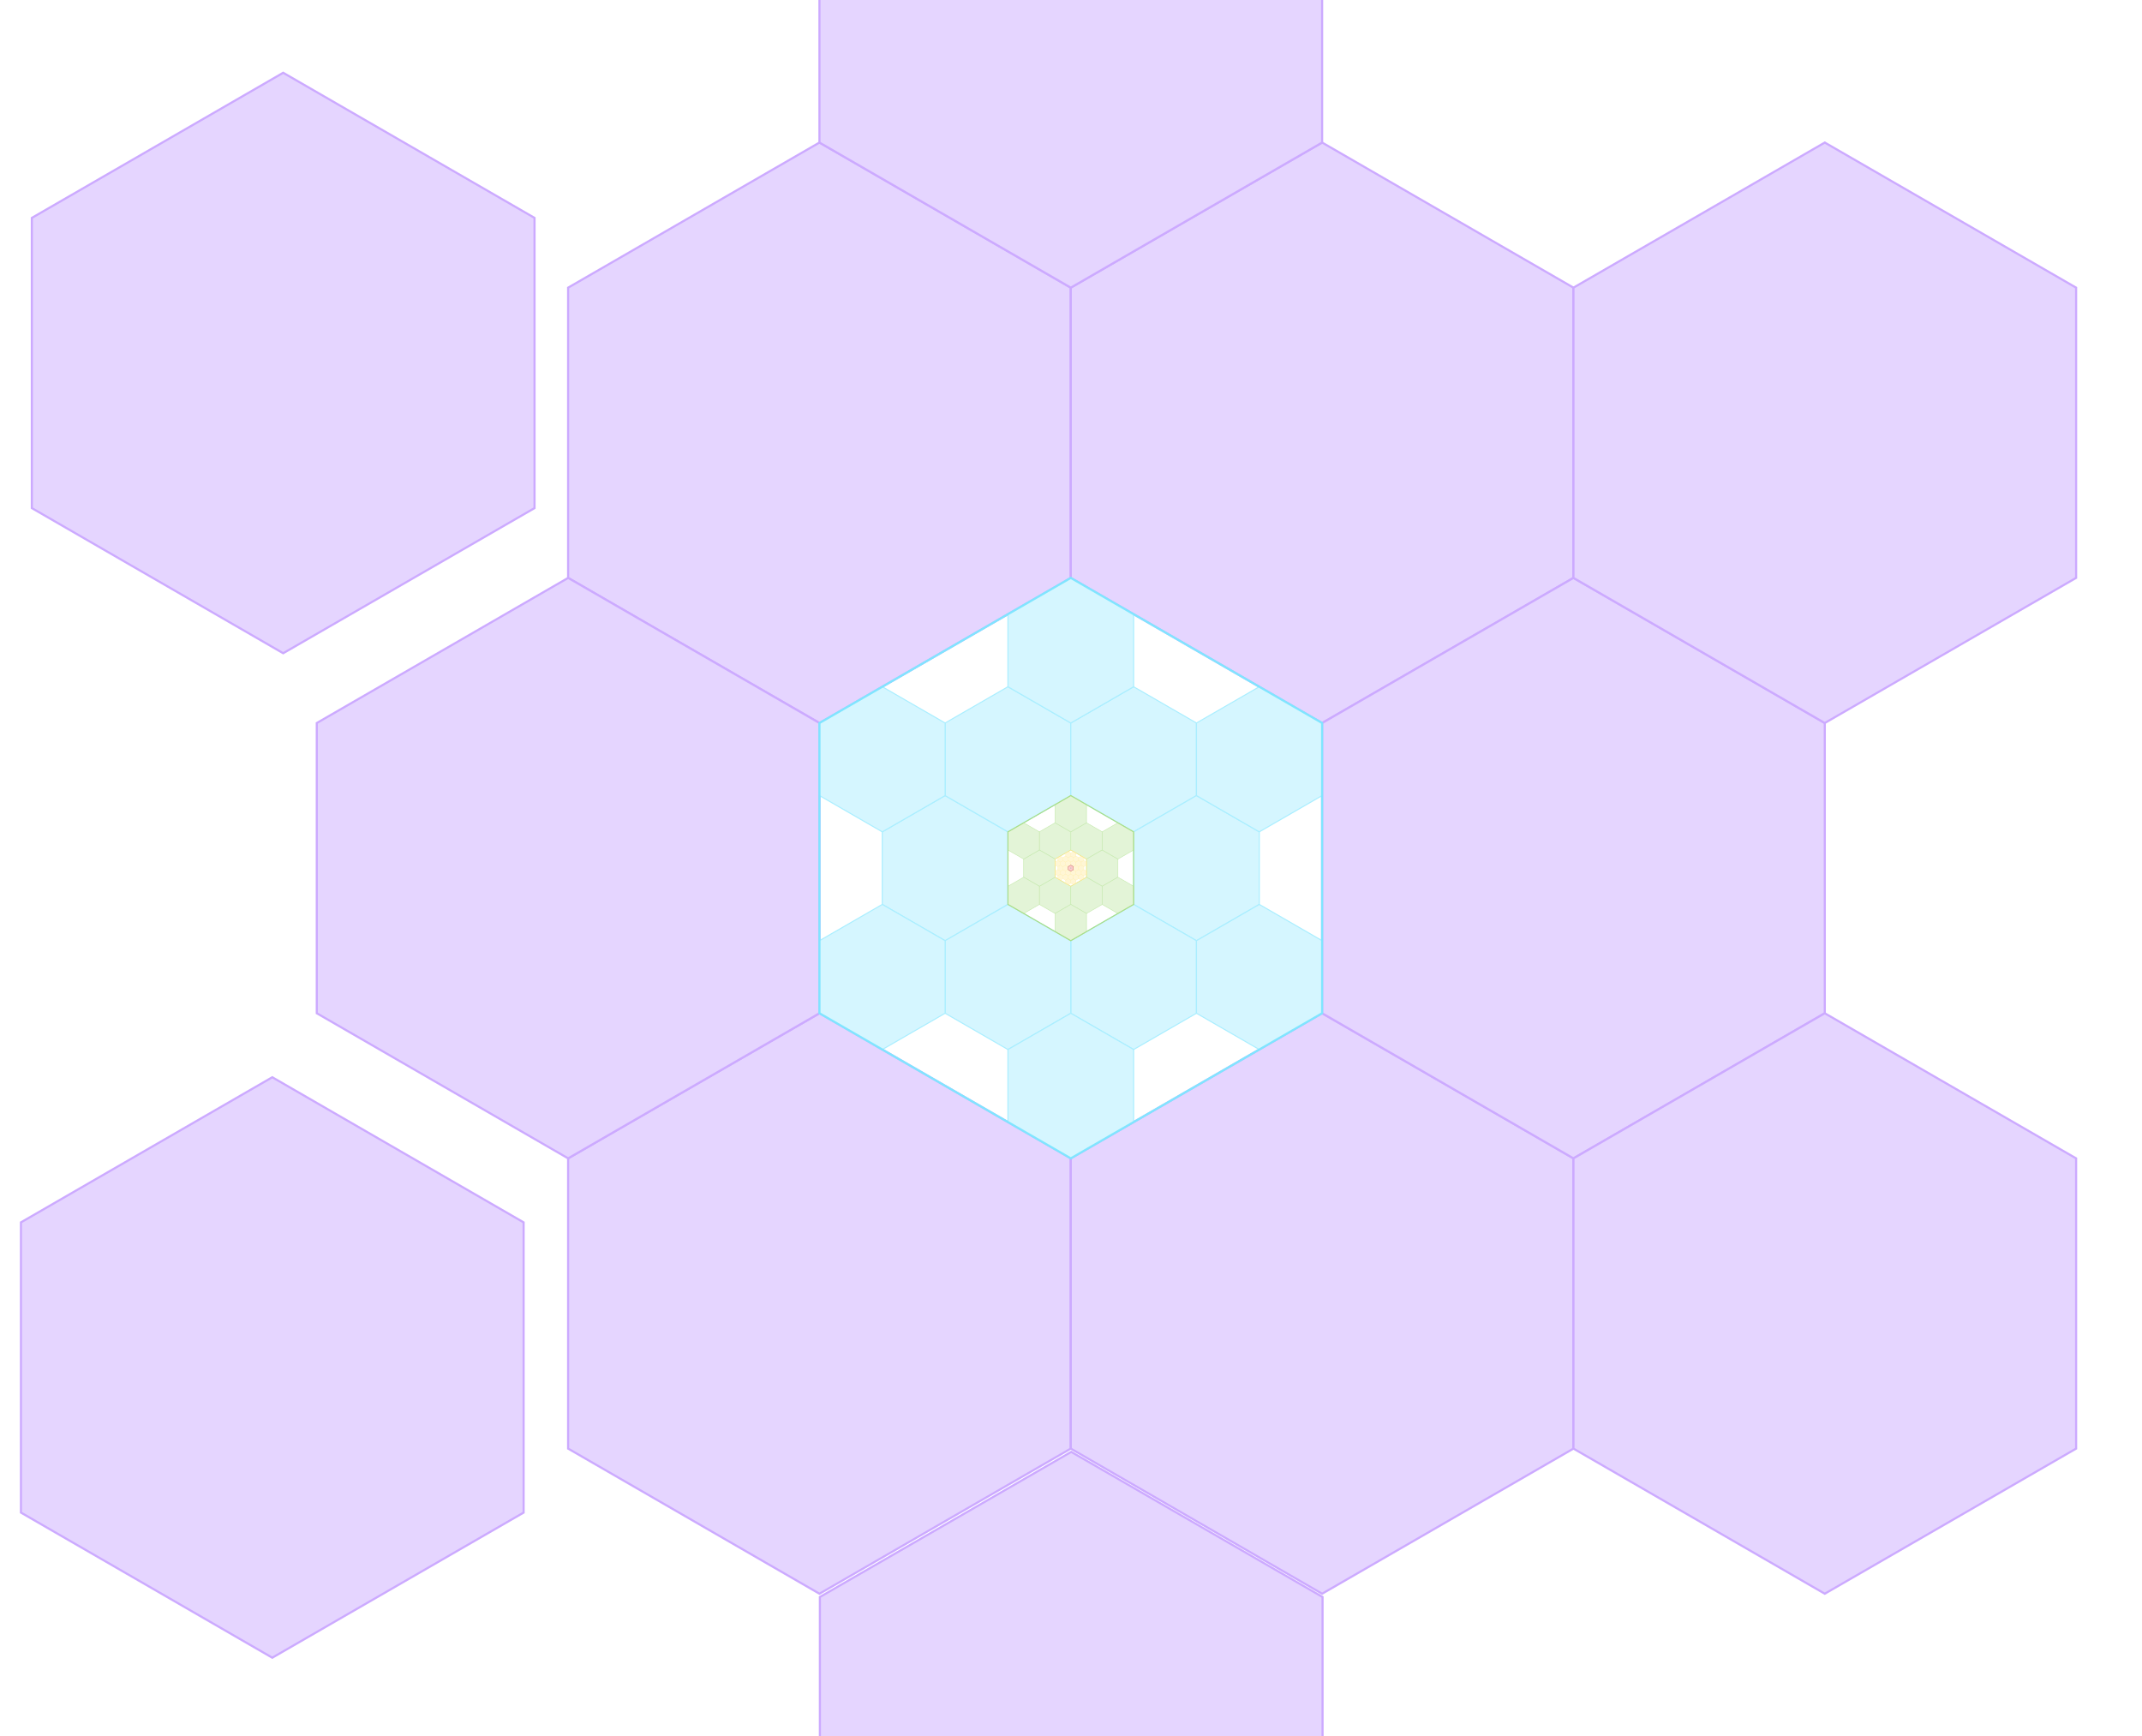
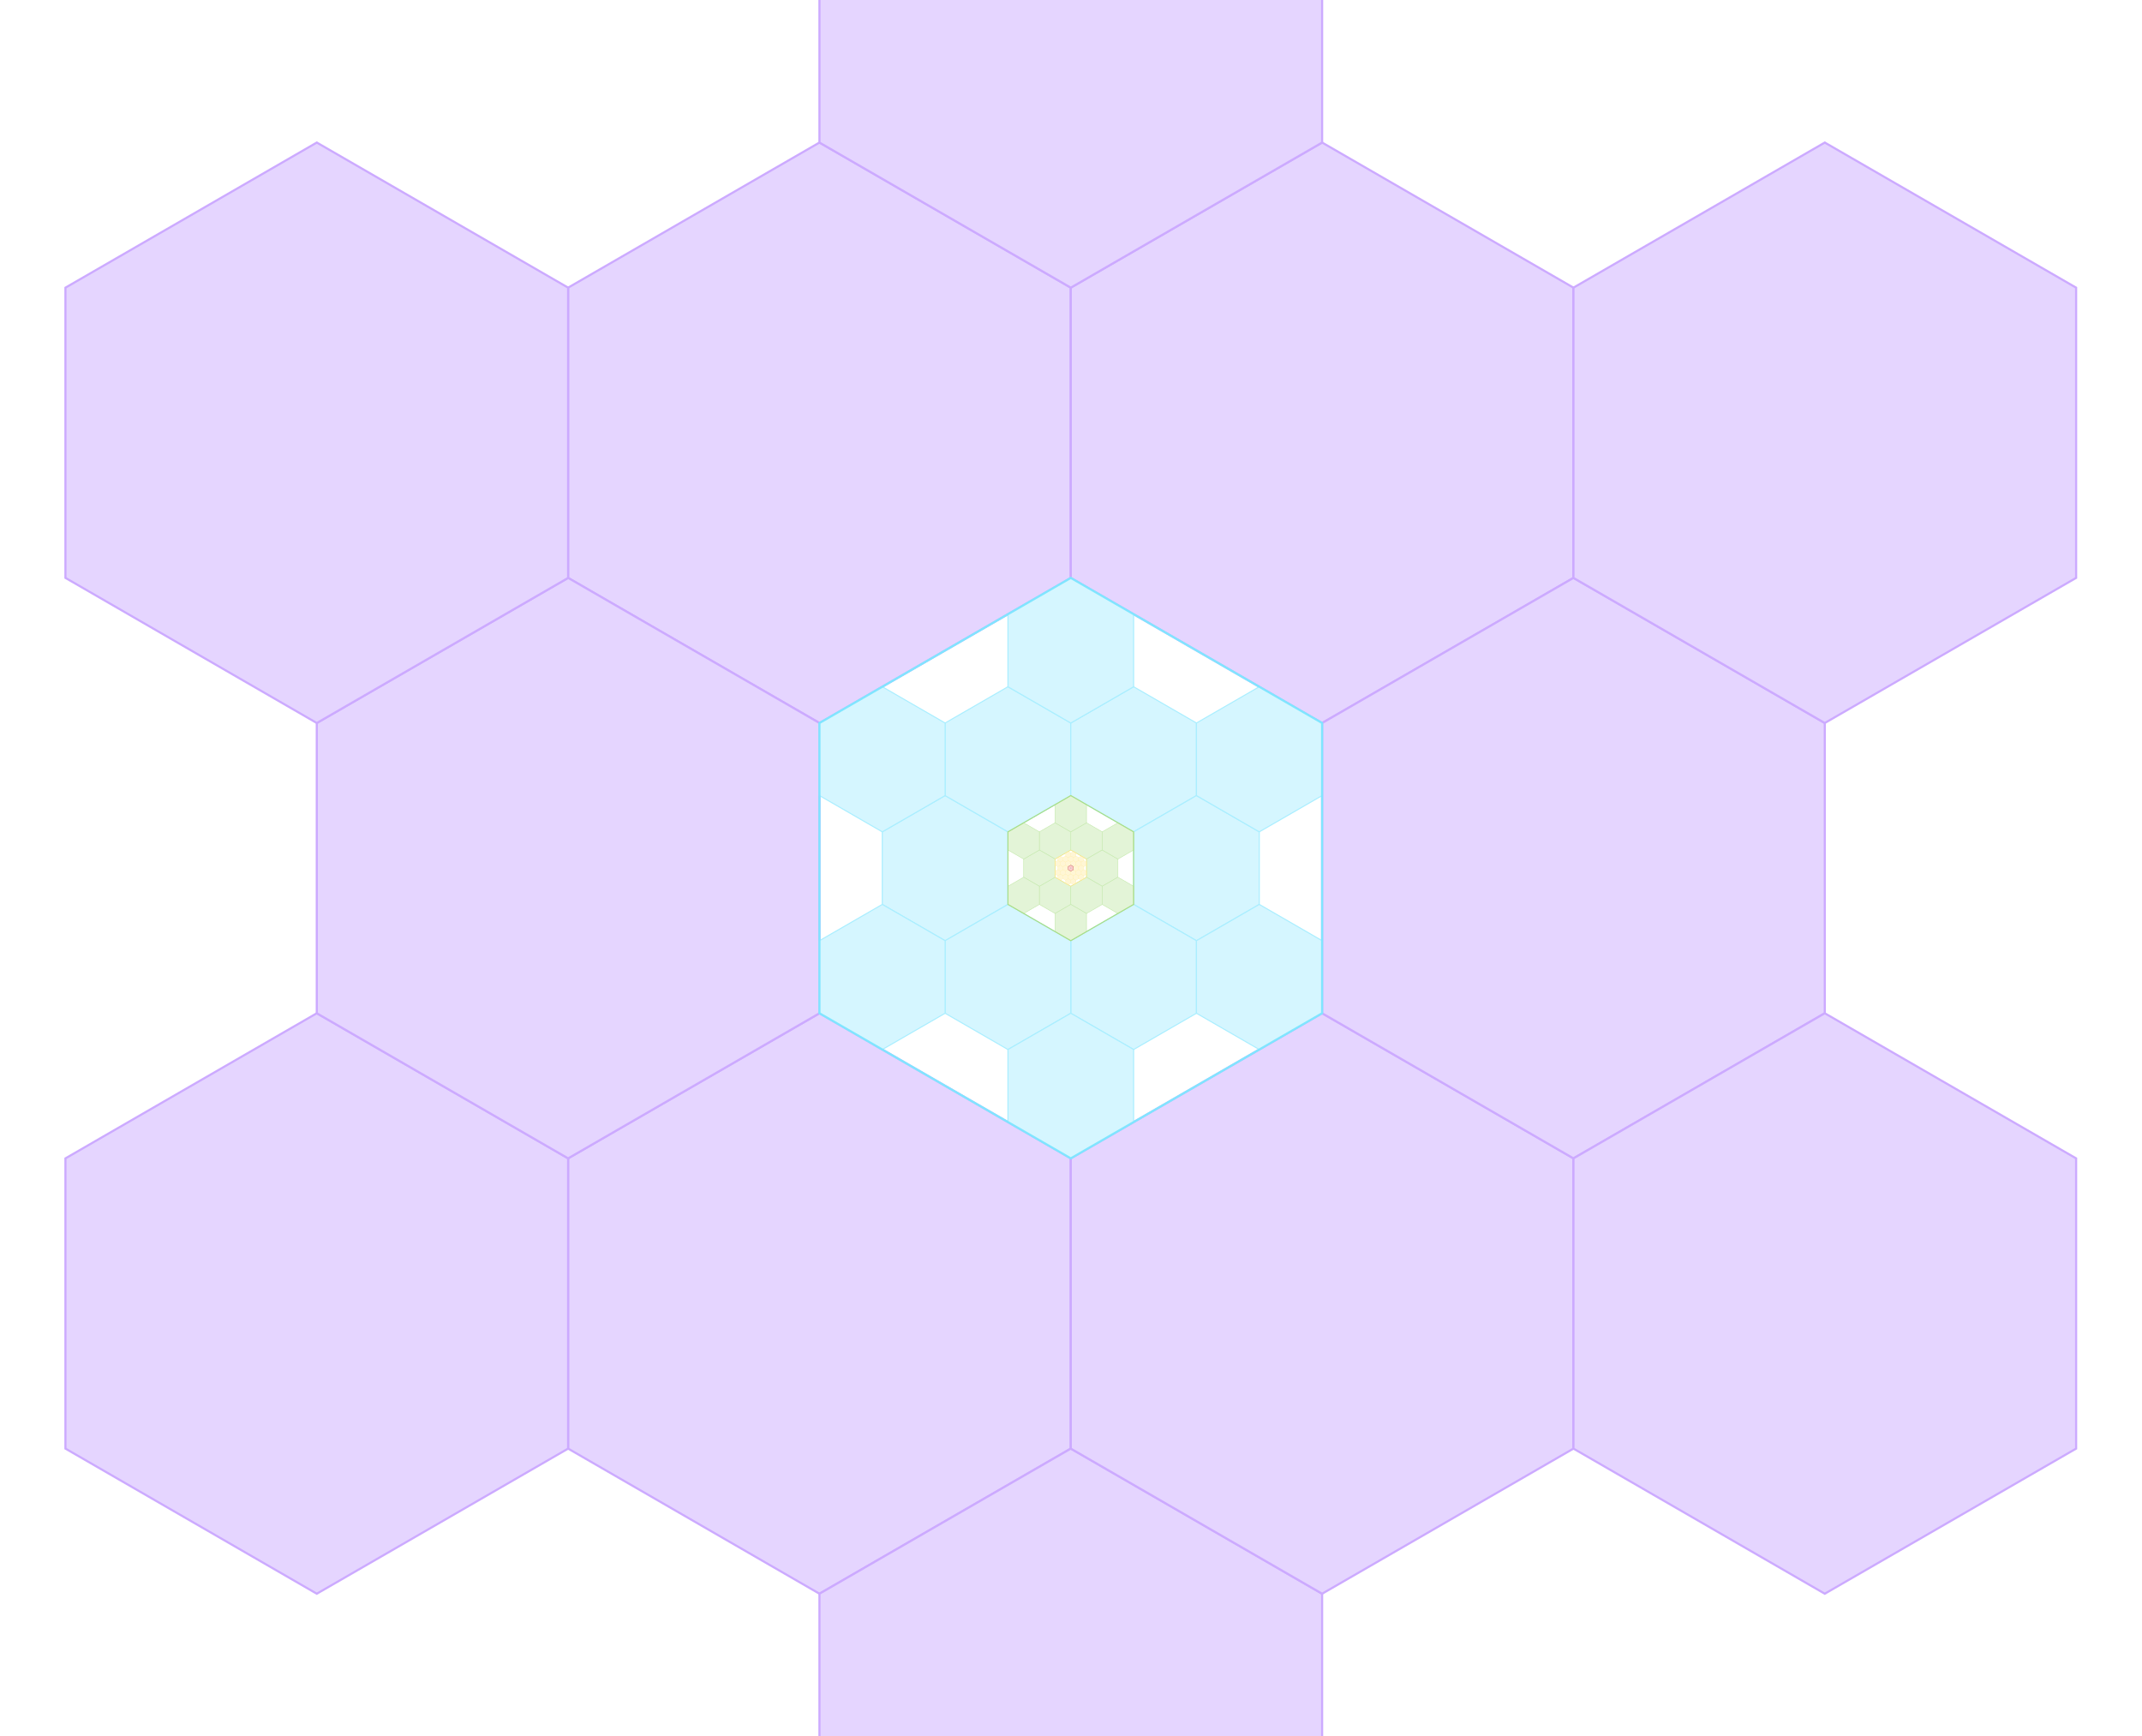
<svg xmlns="http://www.w3.org/2000/svg" width="4251.316mm" height="3444.896mm" viewBox="0 0 4251.316 3444.896" version="1.1" id="svg8">
  <defs id="defs2" />
  <g id="layer7" transform="translate(1486.868,1249.395)" style="display:none" />
  <g id="layer6" style="display:none" transform="translate(1486.868,1249.395)" />
  <g id="layer5" style="display:inline" transform="translate(1486.868,1249.395)">
-     <path style="display:inline;fill:#e5d5ff;stroke:#ccaaff;stroke-width:4.24;stroke-miterlimit:4;stroke-dasharray:none;stroke-dashoffset:0;stroke-opacity:1" id="path11793-4" d="m 139.528,761.501 498.831,288 -8e-5,576 -498.831,288 -498.831,-288 7e-5,-576 z" />
-     <path style="display:inline;fill:#e5d5ff;stroke:#ccaaff;stroke-width:4.24;stroke-miterlimit:4;stroke-dasharray:none;stroke-dashoffset:0;stroke-opacity:1" id="path11793-4-2" d="m 1137.189,761.501 498.831,288 -10e-5,576 -498.831,288 -498.831,-288 7e-5,-576 z" />
+     <path style="display:inline;fill:#e5d5ff;stroke:#ccaaff;stroke-width:4.24;stroke-miterlimit:4;stroke-dasharray:none;stroke-dashoffset:0;stroke-opacity:1" id="path11793-4" d="m 139.528,761.501 498.831,288 -7e-5,576 -498.831,288 -498.831,-288 7e-5,-576 z" />
+     <path style="display:inline;fill:#e5d5ff;stroke:#ccaaff;stroke-width:4.24;stroke-miterlimit:4;stroke-dasharray:none;stroke-dashoffset:0;stroke-opacity:1" id="path11793-4-0" d="m 638.358,1625.501 498.831,288 -10e-5,576 -498.831,288 -498.831,-288 7e-5,-576 z" />
+     <path style="display:inline;fill:#e5d5ff;stroke:#ccaaff;stroke-width:4.24;stroke-miterlimit:4;stroke-dasharray:none;stroke-dashoffset:0;stroke-opacity:1" id="path11793-4-2" d="m 1137.189,761.501 498.831,288 -10e-5,576 -498.831,288 -498.831,-288 8e-5,-576 z" />
    <path style="display:inline;fill:#e5d5ff;stroke:#ccaaff;stroke-width:4.24;stroke-miterlimit:4;stroke-dasharray:none;stroke-dashoffset:0;stroke-opacity:1" id="path11793-4-7" d="m 139.528,-966.499 498.831,288 -7e-5,576 -498.831,288 -498.831,-288 7e-5,-576 z" />
-     <path style="display:inline;fill:#e5d5ff;stroke:#ccaaff;stroke-width:4.24;stroke-miterlimit:4;stroke-dasharray:none;stroke-dashoffset:0;stroke-opacity:1" id="path11793-4-2-9" d="m 1137.189,-966.499 498.831,288 0,576 -498.831,288 -498.831,-288 7e-5,-576 z" />
+     <path style="display:inline;fill:#e5d5ff;stroke:#ccaaff;stroke-width:4.24;stroke-miterlimit:4;stroke-dasharray:none;stroke-dashoffset:0;stroke-opacity:1" id="path11793-4-2-9" d="m 1137.189,-966.499 498.831,288 -10e-5,576 -498.831,288 -498.831,-288 8e-5,-576 z" />
    <path style="display:inline;fill:#e5d5ff;stroke:#ccaaff;stroke-width:4.24;stroke-miterlimit:4;stroke-dasharray:none;stroke-dashoffset:0;stroke-opacity:1" id="path11793-4-3" d="m 1636.02,-102.499 498.831,288 -10e-5,576 -498.831,288 -498.831,-288 10e-5,-576 z" />
    <path style="display:inline;fill:#e5d5ff;stroke:#ccaaff;stroke-width:4.24;stroke-miterlimit:4;stroke-dasharray:none;stroke-dashoffset:0;stroke-opacity:1" id="path11793-4-2-94" d="m 2134.851,-966.499 498.831,288 -10e-5,576 -498.831,288 -498.831,-288 10e-5,-576 z" />
-     <path style="display:inline;fill:#e5d5ff;stroke:#ccaaff;stroke-width:4.24;stroke-miterlimit:4;stroke-dasharray:none;stroke-dashoffset:0;stroke-opacity:1" id="path11793-4-0" d="m 639.225,1632.001 498.831,288 -10e-5,576 -498.831,288 -498.831,-288 8e-5,-576 z" />
    <path style="display:inline;fill:#e5d5ff;stroke:#ccaaff;stroke-width:4.24;stroke-miterlimit:4;stroke-dasharray:none;stroke-dashoffset:0;stroke-opacity:1" id="path11793-4-2-7" d="m 2134.851,761.501 498.831,288 -10e-5,576 -498.831,288 -498.831,-288 10e-5,-576 z" />
-     <path style="display:inline;fill:#e5d5ff;stroke:#ccaaff;stroke-width:4.24;stroke-miterlimit:4;stroke-dasharray:none;stroke-dashoffset:0;stroke-opacity:1" id="path11793-4-1" d="m -946.468,888.501 498.831,288 -7e-5,576 -498.831,288 -498.831,-288 0,-576 z" />
+     <path style="display:inline;fill:#e5d5ff;stroke:#ccaaff;stroke-width:4.24;stroke-miterlimit:4;stroke-dasharray:none;stroke-dashoffset:0;stroke-opacity:1" id="path11793-4-1" d="m -858.133,761.501 498.831,288 -7e-5,576 -498.831,288 -498.831,-288 10e-5,-576 z" />
    <path style="display:inline;fill:#e5d5ff;stroke:#ccaaff;stroke-width:4.24;stroke-miterlimit:4;stroke-dasharray:none;stroke-dashoffset:0;stroke-opacity:1" id="path11793-4-2-0" d="m -359.302,-102.499 498.831,288 -7e-5,576 -498.831,288 -498.831,-288 7e-5,-576 z" />
    <path style="display:inline;fill:#e5d5ff;stroke:#ccaaff;stroke-width:4.24;stroke-miterlimit:4;stroke-dasharray:none;stroke-dashoffset:0;stroke-opacity:1" id="path11793-4-33" d="m 638.359,-1830.499 498.831,288 -10e-5,576 -498.831,288 -498.831,-288 7e-5,-576 z" />
-     <path style="display:inline;fill:#e5d5ff;stroke:#ccaaff;stroke-width:4.24;stroke-miterlimit:4;stroke-dasharray:none;stroke-dashoffset:0;stroke-opacity:1" id="path11793-4-2-3" d="m -924.817,-1104.999 498.831,288 -7e-5,576 -498.831,288 -498.831,-288 10e-5,-576 z" />
+     <path style="display:inline;fill:#e5d5ff;stroke:#ccaaff;stroke-width:4.24;stroke-miterlimit:4;stroke-dasharray:none;stroke-dashoffset:0;stroke-opacity:1" id="path11793-4-2-3" d="m -858.133,-966.499 498.831,288 -8e-5,576 -498.831,288 -498.831,-288 10e-5,-576 z" />
  </g>
  <g id="layer4" style="display:inline" transform="translate(1486.868,1249.395)">
    <path style="fill:#d5f6ff;stroke:#aaeeff;stroke-width:2.12;stroke-miterlimit:4;stroke-dasharray:none;stroke-dashoffset:0;stroke-opacity:1" id="path11606" d="m 388.944,329.501 124.708,72 -10e-6,144 -124.708,72 -124.708,-72 0,-144 z" />
    <path style="display:inline;fill:#d5f6ff;stroke:#aaeeff;stroke-width:2.12;stroke-miterlimit:4;stroke-dasharray:none;stroke-dashoffset:0;stroke-opacity:1" id="path11606-6" d="m 513.651,113.501 124.708,72 0,144 -124.708,72 -124.708,-72 0,-144 z" />
    <path style="display:inline;fill:#d5f6ff;stroke:#aaeeff;stroke-width:2.12;stroke-miterlimit:4;stroke-dasharray:none;stroke-dashoffset:0;stroke-opacity:1" id="path11606-2" d="m 763.066,113.501 124.708,72 0,144 -124.708,72 -124.708,-72 0,-144 z" />
    <path style="display:inline;fill:#d5f6ff;stroke:#aaeeff;stroke-width:2.12;stroke-miterlimit:4;stroke-dasharray:none;stroke-dashoffset:0;stroke-opacity:1" id="path11606-9" d="m 887.774,329.501 124.708,72 0,144 -124.708,72 -124.708,-72 10e-6,-144 z" />
    <path style="display:inline;fill:#d5f6ff;stroke:#aaeeff;stroke-width:2.12;stroke-miterlimit:4;stroke-dasharray:none;stroke-dashoffset:0;stroke-opacity:1" id="path11606-0" d="m 763.066,545.501 124.708,72 0,144 -124.708,72 -124.708,-72 0,-144 z" />
    <path style="display:inline;fill:#d5f6ff;stroke:#aaeeff;stroke-width:2.12;stroke-miterlimit:4;stroke-dasharray:none;stroke-dashoffset:0;stroke-opacity:1" id="path11606-7" d="m 513.651,545.501 124.708,72 0,144 -124.708,72 -124.708,-72 0,-144 z" />
    <path style="display:inline;fill:#d5f6ff;stroke:#aaeeff;stroke-width:2.12;stroke-miterlimit:4;stroke-dasharray:none;stroke-dashoffset:0;stroke-opacity:1" id="path11606-2-3-5" d="m 638.359,761.501 124.708,72 0,144 -124.708,72 -124.708,-72 0,-144 z" />
    <path style="display:inline;fill:#d5f6ff;stroke:#aaeeff;stroke-width:2.12;stroke-miterlimit:4;stroke-dasharray:none;stroke-dashoffset:0;stroke-opacity:1" id="path11606-2-3-8" d="m 1012.482,113.501 124.708,72 0,144 -124.708,72 -124.708,-72 10e-6,-144 z" />
    <path style="display:inline;fill:#d5f6ff;stroke:#aaeeff;stroke-width:2.12;stroke-miterlimit:4;stroke-dasharray:none;stroke-dashoffset:0;stroke-opacity:1" id="path11606-2-3-7" d="m 1012.482,545.501 124.708,72 0,144 -124.708,72 -124.708,-72 10e-6,-144 z" />
    <path style="display:inline;fill:#d5f6ff;stroke:#aaeeff;stroke-width:2.12;stroke-miterlimit:4;stroke-dasharray:none;stroke-dashoffset:0;stroke-opacity:1" id="path11606-2-3-4" d="m 638.359,-102.499 124.708,72 0,144 -124.708,72 -124.708,-72 0,-144 z" />
    <path style="display:inline;fill:#d5f6ff;stroke:#aaeeff;stroke-width:2.12;stroke-miterlimit:4;stroke-dasharray:none;stroke-dashoffset:0;stroke-opacity:1" id="path11606-2-3-3" d="m 264.236,545.501 124.708,72 -10e-6,144 -124.708,72 -124.708,-72 1e-5,-144 z" />
    <path style="display:inline;fill:#d5f6ff;stroke:#aaeeff;stroke-width:2.12;stroke-miterlimit:4;stroke-dasharray:none;stroke-dashoffset:0;stroke-opacity:1" id="path11606-2-3-58" d="m 264.236,113.501 124.708,72 -10e-6,144 -124.708,72 -124.708,-72 1e-5,-144 z" />
    <path style="fill:none;stroke:#80e5ff;stroke-width:4.24;stroke-miterlimit:4;stroke-dasharray:none;stroke-dashoffset:0;stroke-opacity:1" id="path11793" d="m 638.359,-102.499 498.831,288 -10e-5,576 -498.831,288 -498.831,-288 8e-5,-576 z" />
  </g>
  <g id="layer3" style="display:inline" transform="translate(1486.868,1249.395)">
    <g id="g12088" transform="translate(-0.7679023,0.1009342)">
      <path d="m 670.304,383.4 31.177,18 0,36 -31.177,18 -31.177,-18 1e-5,-36 z" id="path11438" style="fill:#e3f4d7;stroke:#c6e9af;stroke-width:1.06;stroke-miterlimit:4;stroke-dasharray:none;stroke-dashoffset:0;stroke-opacity:1" />
      <path d="m 607.95,491.4 31.177,18 0,36 -31.177,18 -31.177,-18 10e-6,-36 z" id="path11438-8" style="fill:#e3f4d7;stroke:#c6e9af;stroke-width:1.06;stroke-miterlimit:4;stroke-dasharray:none;stroke-dashoffset:0;stroke-opacity:1" />
      <path d="m 607.95,383.4 31.177,18 0,36 -31.177,18 -31.177,-18 10e-6,-36 z" id="path11438-81" style="fill:#e3f4d7;stroke:#c6e9af;stroke-width:1.06;stroke-miterlimit:4;stroke-dasharray:none;stroke-dashoffset:0;stroke-opacity:1" />
      <path d="m 576.773,437.4 31.177,18 0,36 -31.177,18 -31.177,-18 10e-6,-36 z" id="path11438-5" style="fill:#e3f4d7;stroke:#c6e9af;stroke-width:1.06;stroke-miterlimit:4;stroke-dasharray:none;stroke-dashoffset:0;stroke-opacity:1" />
      <path d="m 701.481,437.4 31.177,18 -10e-6,36 -31.177,18 -31.177,-18 0,-36 z" id="path11438-7" style="fill:#e3f4d7;stroke:#c6e9af;stroke-width:1.06;stroke-miterlimit:4;stroke-dasharray:none;stroke-dashoffset:0;stroke-opacity:1" />
      <path d="m 670.304,491.4 31.177,18 0,36 -31.177,18 -31.177,-18 1e-5,-36 z" id="path11438-74" style="fill:#e3f4d7;stroke:#c6e9af;stroke-width:1.06;stroke-miterlimit:4;stroke-dasharray:none;stroke-dashoffset:0;stroke-opacity:1" />
      <path d="m 639.127,545.4 31.177,18 -10e-6,36 -31.177,18 -31.177,-18 0,-36 z" id="path11438-80" style="fill:#e3f4d7;stroke:#c6e9af;stroke-width:1.06;stroke-miterlimit:4;stroke-dasharray:none;stroke-dashoffset:0;stroke-opacity:1" />
      <path d="m 732.657,383.4 31.177,18 -10e-6,36 -31.177,18 -31.177,-18 0,-36 z" id="path11438-52" style="fill:#e3f4d7;stroke:#c6e9af;stroke-width:1.06;stroke-miterlimit:4;stroke-dasharray:none;stroke-dashoffset:0;stroke-opacity:1" />
      <path d="m 732.657,491.4 31.177,18 -10e-6,36 -31.177,18 -31.177,-18 0,-36 z" id="path11438-4" style="fill:#e3f4d7;stroke:#c6e9af;stroke-width:1.06;stroke-miterlimit:4;stroke-dasharray:none;stroke-dashoffset:0;stroke-opacity:1" />
      <path d="m 639.127,329.4 31.177,18 -10e-6,36 -31.177,18 -31.177,-18 0,-36 z" id="path11438-1" style="fill:#e3f4d7;stroke:#c6e9af;stroke-width:1.06;stroke-miterlimit:4;stroke-dasharray:none;stroke-dashoffset:0;stroke-opacity:1" />
      <path d="m 545.596,383.4 31.177,18 0,36 -31.177,18 -31.177,-18 0,-36 z" id="path11438-83" style="fill:#e3f4d7;stroke:#c6e9af;stroke-width:1.06;stroke-miterlimit:4;stroke-dasharray:none;stroke-dashoffset:0;stroke-opacity:1" />
      <path d="m 545.596,491.4 31.177,18 0,36 -31.177,18 -31.177,-18 0,-36 z" id="path11438-0" style="fill:#e3f4d7;stroke:#c6e9af;stroke-width:1.06;stroke-miterlimit:4;stroke-dasharray:none;stroke-dashoffset:0;stroke-opacity:1" />
      <path d="m 639.127,329.4 124.708,72 2e-5,144 -124.708,72 -124.708,-72 -2e-5,-144 z" id="path11585" style="fill:none;stroke:#aade87;stroke-width:2.12;stroke-miterlimit:4;stroke-dasharray:none;stroke-dashoffset:0;stroke-opacity:1" />
    </g>
  </g>
  <g id="layer1" transform="translate(1486.868,1866.795)" style="display:inline">
    <g id="g11961" transform="translate(-0.7679141,0.1009443)">
      <path d="m 644.323,-159 5.196,3 0,6 -5.196,3 -5.196,-3 0,-6 z" id="path10971-3" style="fill:#fff6d5;stroke:#ffeeaa;stroke-width:0.53;stroke-miterlimit:4;stroke-dasharray:none;stroke-dashoffset:0;stroke-opacity:1" />
      <path d="m 649.519,-168 5.196,3 -10e-6,6 -5.196,3 -5.196,-3 0,-6 z" id="path10971-0" style="fill:#fff6d5;stroke:#ffeeaa;stroke-width:0.53;stroke-miterlimit:4;stroke-dasharray:none;stroke-dashoffset:0;stroke-opacity:1" />
      <path d="m 644.323,-177 5.196,3 0,6 -5.196,3 -5.196,-3 0,-6 z" id="path10971-9" style="fill:#fff6d5;stroke:#ffeeaa;stroke-width:0.53;stroke-miterlimit:4;stroke-dasharray:none;stroke-dashoffset:0;stroke-opacity:1" />
      <path d="m 639.127,-168 5.196,3 0,6 -5.196,3 -5.196,-3 0,-6 z" id="path10971-9-5" style="fill:#fff6d5;stroke:#ffeeaa;stroke-width:0.53;stroke-miterlimit:4;stroke-dasharray:none;stroke-dashoffset:0;stroke-opacity:1" />
      <path d="m 633.931,-159 5.196,3 -10e-6,6 -5.196,3 -5.196,-3 0,-6 z" id="path10971-9-56" style="fill:#fff6d5;stroke:#ffeeaa;stroke-width:0.53;stroke-miterlimit:4;stroke-dasharray:none;stroke-dashoffset:0;stroke-opacity:1" />
      <path d="m 628.734,-150 5.196,3 0,6 -5.196,3 -5.196,-3 0,-6 z" id="path10971-9-6" style="fill:#fff6d5;stroke:#ffeeaa;stroke-width:0.53;stroke-miterlimit:4;stroke-dasharray:none;stroke-dashoffset:0;stroke-opacity:1" />
      <path d="m 633.931,-141 5.196,3 -10e-6,6 -5.196,3 -5.196,-3 0,-6 z" id="path10971-9-8" style="fill:#fff6d5;stroke:#ffeeaa;stroke-width:0.53;stroke-miterlimit:4;stroke-dasharray:none;stroke-dashoffset:0;stroke-opacity:1" />
      <path d="m 644.323,-141 5.196,3 0,6 -5.196,3 -5.196,-3 0,-6 z" id="path10971-9-68" style="fill:#fff6d5;stroke:#ffeeaa;stroke-width:0.53;stroke-miterlimit:4;stroke-dasharray:none;stroke-dashoffset:0;stroke-opacity:1" />
      <path d="m 649.519,-150 5.196,3 -10e-6,6 -5.196,3 -5.196,-3 0,-6 z" id="path10971-9-3" style="fill:#fff6d5;stroke:#ffeeaa;stroke-width:0.53;stroke-miterlimit:4;stroke-dasharray:none;stroke-dashoffset:0;stroke-opacity:1" />
      <path d="m 654.715,-159 5.196,3 0,6 -5.196,3 -5.196,-3 0,-6 z" id="path10971-9-39" style="fill:#fff6d5;stroke:#ffeeaa;stroke-width:0.53;stroke-miterlimit:4;stroke-dasharray:none;stroke-dashoffset:0;stroke-opacity:1" />
      <path d="m 623.538,-141 5.196,3 0,6 -5.196,3 -5.196,-3 0,-6 z" id="path10971-9-398" style="fill:#fff6d5;stroke:#ffeeaa;stroke-width:0.53;stroke-miterlimit:4;stroke-dasharray:none;stroke-dashoffset:0;stroke-opacity:1" />
      <path d="m 628.734,-132 5.196,3 0,6 -5.196,3 -5.196,-3 0,-6 z" id="path10971-9-36" style="fill:#fff6d5;stroke:#ffeeaa;stroke-width:0.53;stroke-miterlimit:4;stroke-dasharray:none;stroke-dashoffset:0;stroke-opacity:1" />
      <path d="m 639.127,-132 5.196,3 0,6 -5.196,3 -5.196,-3 0,-6 z" id="path10971-9-7" style="fill:#fff6d5;stroke:#ffeeaa;stroke-width:0.53;stroke-miterlimit:4;stroke-dasharray:none;stroke-dashoffset:0;stroke-opacity:1" />
      <path d="m 633.931,-123 5.196,3 -10e-6,6 -5.196,3 -5.196,-3 0,-6 z" id="path10971-9-76" style="fill:#fff6d5;stroke:#ffeeaa;stroke-width:0.53;stroke-miterlimit:4;stroke-dasharray:none;stroke-dashoffset:0;stroke-opacity:1" />
      <path d="m 644.323,-123 5.196,3 0,6 -5.196,3 -5.196,-3 0,-6 z" id="path10971-9-0" style="fill:#fff6d5;stroke:#ffeeaa;stroke-width:0.53;stroke-miterlimit:4;stroke-dasharray:none;stroke-dashoffset:0;stroke-opacity:1" />
      <path d="m 649.519,-132 5.196,3 -10e-6,6 -5.196,3 -5.196,-3 0,-6 z" id="path10971-9-9" style="fill:#fff6d5;stroke:#ffeeaa;stroke-width:0.53;stroke-miterlimit:4;stroke-dasharray:none;stroke-dashoffset:0;stroke-opacity:1" />
      <path d="m 654.715,-141 5.196,3 0,6 -5.196,3 -5.196,-3 0,-6 z" id="path10971-9-2" style="fill:#fff6d5;stroke:#ffeeaa;stroke-width:0.53;stroke-miterlimit:4;stroke-dasharray:none;stroke-dashoffset:0;stroke-opacity:1" />
      <path d="m 659.911,-150 5.196,3 0,6 -5.196,3 -5.196,-3 0,-6 z" id="path10971-9-31" style="fill:#fff6d5;stroke:#ffeeaa;stroke-width:0.53;stroke-miterlimit:4;stroke-dasharray:none;stroke-dashoffset:0;stroke-opacity:1" />
      <path d="m 659.911,-168 5.196,3 0,6 -5.196,3 -5.196,-3 0,-6 z" id="path10971-9-30" style="fill:#fff6d5;stroke:#ffeeaa;stroke-width:0.53;stroke-miterlimit:4;stroke-dasharray:none;stroke-dashoffset:0;stroke-opacity:1" />
      <path d="m 665.107,-159 5.196,3 -10e-6,6 -5.196,3 -5.196,-3 0,-6 z" id="path10971-9-1" style="fill:#fff6d5;stroke:#ffeeaa;stroke-width:0.53;stroke-miterlimit:4;stroke-dasharray:none;stroke-dashoffset:0;stroke-opacity:1" />
      <path d="m 659.911,-132 5.196,3 0,6 -5.196,3 -5.196,-3 0,-6 z" id="path10971-9-19" style="fill:#fff6d5;stroke:#ffeeaa;stroke-width:0.53;stroke-miterlimit:4;stroke-dasharray:none;stroke-dashoffset:0;stroke-opacity:1" />
      <path d="m 665.107,-141 5.196,3 -10e-6,6 -5.196,3 -5.196,-3 0,-6 z" id="path10971-9-09" style="fill:#fff6d5;stroke:#ffeeaa;stroke-width:0.53;stroke-miterlimit:4;stroke-dasharray:none;stroke-dashoffset:0;stroke-opacity:1" />
      <path d="m 618.342,-150 5.196,3 0,6 -5.196,3 -5.196,-3 0,-6 z" id="path10971-9-98" style="fill:#fff6d5;stroke:#ffeeaa;stroke-width:0.53;stroke-miterlimit:4;stroke-dasharray:none;stroke-dashoffset:0;stroke-opacity:1" />
      <path d="m 623.538,-159 5.196,3 0,6 -5.196,3 -5.196,-3 0,-6 z" id="path10971-9-82" style="fill:#fff6d5;stroke:#ffeeaa;stroke-width:0.53;stroke-miterlimit:4;stroke-dasharray:none;stroke-dashoffset:0;stroke-opacity:1" />
      <path d="m 628.734,-168 5.196,3 0,6 -5.196,3 -5.196,-3 0,-6 z" id="path10971-9-59" style="fill:#fff6d5;stroke:#ffeeaa;stroke-width:0.53;stroke-miterlimit:4;stroke-dasharray:none;stroke-dashoffset:0;stroke-opacity:1" />
      <path d="m 633.931,-177 5.196,3 -10e-6,6 -5.196,3 -5.196,-3 0,-6 z" id="path10971-9-77" style="fill:#fff6d5;stroke:#ffeeaa;stroke-width:0.53;stroke-miterlimit:4;stroke-dasharray:none;stroke-dashoffset:0;stroke-opacity:1" />
      <path d="m 618.342,-168 5.196,3 0,6 -5.196,3 -5.196,-3 0,-6 z" id="path10971-9-33" style="fill:#fff6d5;stroke:#ffeeaa;stroke-width:0.53;stroke-miterlimit:4;stroke-dasharray:none;stroke-dashoffset:0;stroke-opacity:1" />
      <path d="m 613.146,-159 5.196,3 0,6 -5.196,3 -5.196,-3 0,-6 z" id="path10971-9-53" style="fill:#fff6d5;stroke:#ffeeaa;stroke-width:0.53;stroke-miterlimit:4;stroke-dasharray:none;stroke-dashoffset:0;stroke-opacity:1" />
      <path d="m 618.342,-132 5.196,3 0,6 -5.196,3 -5.196,-3 0,-6 z" id="path10971-9-4" style="fill:#fff6d5;stroke:#ffeeaa;stroke-width:0.53;stroke-miterlimit:4;stroke-dasharray:none;stroke-dashoffset:0;stroke-opacity:1" />
      <path d="m 613.146,-141 5.196,3 0,6 -5.196,3 -5.196,-3 0,-6 z" id="path10971-9-91" style="fill:#fff6d5;stroke:#ffeeaa;stroke-width:0.53;stroke-miterlimit:4;stroke-dasharray:none;stroke-dashoffset:0;stroke-opacity:1" />
      <path d="m 639.127,-180 31.177,18 -10e-6,36 -31.177,18 -31.177,-18 0,-36 z" id="path11363" style="fill:none;stroke:#ffe680;stroke-width:1.06;stroke-miterlimit:4;stroke-dasharray:none;stroke-dashoffset:0;stroke-opacity:1" />
    </g>
  </g>
  <g id="layer2" style="display:inline" transform="translate(1486.868,1249.395)">
    <g id="g12029" transform="translate(-0.7679291,0.1009351)">
      <path d="m 640.859,474.4 -0.866,-0.5 0,-1 0.866,-0.5 0.866,0.5 0,1 z" id="path10778-5" style="fill:#ffd5d5;stroke:#ffaaaa;stroke-width:0.265;stroke-miterlimit:4;stroke-dasharray:none;stroke-dashoffset:0;stroke-opacity:1" />
      <path d="m 639.993,472.9 -0.866,-0.5 0,-1 0.866,-0.5 0.866,0.5 0,1 z" id="path10778-4" style="fill:#ffd5d5;stroke:#ffaaaa;stroke-width:0.265;stroke-miterlimit:4;stroke-dasharray:none;stroke-dashoffset:0;stroke-opacity:1" />
      <path d="m 638.261,472.9 -0.866,-0.5 0,-1 0.866,-0.5 0.866,0.5 0,1 z" id="path10778-2" style="fill:#ffd5d5;stroke:#ffaaaa;stroke-width:0.265;stroke-miterlimit:4;stroke-dasharray:none;stroke-dashoffset:0;stroke-opacity:1" />
      <path d="m 637.395,474.4 -0.866,-0.5 0,-1 0.866,-0.5 0.866,0.5 0,1 z" id="path10778-1" style="fill:#ffd5d5;stroke:#ffaaaa;stroke-width:0.265;stroke-miterlimit:4;stroke-dasharray:none;stroke-dashoffset:0;stroke-opacity:1" />
      <path d="m 638.261,475.9 -0.866,-0.5 0,-1 0.866,-0.5 0.866,0.5 0,1 z" id="path10778-0" style="fill:#ffd5d5;stroke:#ffaaaa;stroke-width:0.265;stroke-miterlimit:4;stroke-dasharray:none;stroke-dashoffset:0;stroke-opacity:1" />
      <path d="m 639.993,475.9 -0.866,-0.5 0,-1 0.866,-0.5 0.866,0.5 0,1 z" id="path10778-52" style="fill:#ffd5d5;stroke:#ffaaaa;stroke-width:0.265;stroke-miterlimit:4;stroke-dasharray:none;stroke-dashoffset:0;stroke-opacity:1" />
      <path d="m 640.859,471.4 -0.866,-0.5 0,-1 0.866,-0.5 0.866,0.5 0,1 z" id="path10778-7" style="fill:#ffd5d5;stroke:#ffaaaa;stroke-width:0.265;stroke-miterlimit:4;stroke-dasharray:none;stroke-dashoffset:0;stroke-opacity:1" />
      <path d="m 637.395,477.4 -0.866,-0.5 0,-1 0.866,-0.5 0.866,0.5 0,1 z" id="path10778-20" style="fill:#ffd5d5;stroke:#ffaaaa;stroke-width:0.265;stroke-miterlimit:4;stroke-dasharray:none;stroke-dashoffset:0;stroke-opacity:1" />
      <path d="m 639.127,477.4 -0.866,-0.5 0,-1 0.866,-0.5 0.866,0.5 0,1 z" id="path10778-6" style="fill:#ffd5d5;stroke:#ffaaaa;stroke-width:0.265;stroke-miterlimit:4;stroke-dasharray:none;stroke-dashoffset:0;stroke-opacity:1" />
      <path d="m 640.859,477.4 -0.866,-0.5 0,-1 0.866,-0.5 0.866,0.5 0,1 z" id="path10778-63" style="fill:#ffd5d5;stroke:#ffaaaa;stroke-width:0.265;stroke-miterlimit:4;stroke-dasharray:none;stroke-dashoffset:0;stroke-opacity:1" />
      <path d="m 641.725,475.9 -0.866,-0.5 0,-1 0.866,-0.5 0.866,0.5 0,1 z" id="path10778-77" style="fill:#ffd5d5;stroke:#ffaaaa;stroke-width:0.265;stroke-miterlimit:4;stroke-dasharray:none;stroke-dashoffset:0;stroke-opacity:1" />
      <path d="m 642.591,474.4 -0.866,-0.5 0,-1 0.866,-0.5 0.866,0.5 0,1 z" id="path10778-14" style="fill:#ffd5d5;stroke:#ffaaaa;stroke-width:0.265;stroke-miterlimit:4;stroke-dasharray:none;stroke-dashoffset:0;stroke-opacity:1" />
      <path d="m 641.725,472.9 -0.866,-0.5 0,-1 0.866,-0.5 0.866,0.5 0,1 z" id="path10778-3" style="fill:#ffd5d5;stroke:#ffaaaa;stroke-width:0.265;stroke-miterlimit:4;stroke-dasharray:none;stroke-dashoffset:0;stroke-opacity:1" />
      <path d="m 639.127,471.4 -0.866,-0.5 0,-1 0.866,-0.5 0.866,0.5 0,1 z" id="path10778-68" style="fill:#ffd5d5;stroke:#ffaaaa;stroke-width:0.265;stroke-miterlimit:4;stroke-dasharray:none;stroke-dashoffset:0;stroke-opacity:1" />
      <path d="m 637.395,471.4 -0.866,-0.5 0,-1 0.866,-0.5 0.866,0.5 0,1 z" id="path10778-66" style="fill:#ffd5d5;stroke:#ffaaaa;stroke-width:0.265;stroke-miterlimit:4;stroke-dasharray:none;stroke-dashoffset:0;stroke-opacity:1" />
      <path d="m 636.529,472.9 -0.866,-0.5 0,-1 0.866,-0.5 0.866,0.5 0,1 z" id="path10778-35" style="fill:#ffd5d5;stroke:#ffaaaa;stroke-width:0.265;stroke-miterlimit:4;stroke-dasharray:none;stroke-dashoffset:0;stroke-opacity:1" />
      <path d="m 635.663,474.4 -0.866,-0.5 0,-1 0.866,-0.5 0.866,0.5 0,1 z" id="path10778-9" style="fill:#ffd5d5;stroke:#ffaaaa;stroke-width:0.265;stroke-miterlimit:4;stroke-dasharray:none;stroke-dashoffset:0;stroke-opacity:1" />
      <path d="m 636.529,475.9 -0.866,-0.5 0,-1 0.866,-0.5 0.866,0.5 0,1 z" id="path10778-99" style="fill:#ffd5d5;stroke:#ffaaaa;stroke-width:0.265;stroke-miterlimit:4;stroke-dasharray:none;stroke-dashoffset:0;stroke-opacity:1" />
      <path d="m 635.663,477.4 -0.866,-0.5 0,-1 0.866,-0.5 0.866,0.5 0,1 z" id="path10778-75" style="fill:#ffd5d5;stroke:#ffaaaa;stroke-width:0.265;stroke-miterlimit:4;stroke-dasharray:none;stroke-dashoffset:0;stroke-opacity:1" />
      <path d="m 638.261,478.9 -0.866,-0.5 0,-1 0.866,-0.5 0.866,0.5 0,1 z" id="path10778-8" style="fill:#ffd5d5;stroke:#ffaaaa;stroke-width:0.265;stroke-miterlimit:4;stroke-dasharray:none;stroke-dashoffset:0;stroke-opacity:1" />
      <path d="m 639.993,478.9 -0.866,-0.5 0,-1 0.866,-0.5 0.866,0.5 0,1 z" id="path10778-23" style="fill:#ffd5d5;stroke:#ffaaaa;stroke-width:0.265;stroke-miterlimit:4;stroke-dasharray:none;stroke-dashoffset:0;stroke-opacity:1" />
      <path d="m 642.591,477.4 -0.866,-0.5 0,-1 0.866,-0.5 0.866,0.5 0,1 z" id="path10778-50" style="fill:#ffd5d5;stroke:#ffaaaa;stroke-width:0.265;stroke-miterlimit:4;stroke-dasharray:none;stroke-dashoffset:0;stroke-opacity:1" />
      <path d="m 643.457,475.9 -0.866,-0.5 0,-1 0.866,-0.5 0.866,0.5 0,1 z" id="path10778-07" style="fill:#ffd5d5;stroke:#ffaaaa;stroke-width:0.265;stroke-miterlimit:4;stroke-dasharray:none;stroke-dashoffset:0;stroke-opacity:1" />
      <path d="m 643.457,472.9 -0.866,-0.5 0,-1 0.866,-0.5 0.866,0.5 0,1 z" id="path10778-00" style="fill:#ffd5d5;stroke:#ffaaaa;stroke-width:0.265;stroke-miterlimit:4;stroke-dasharray:none;stroke-dashoffset:0;stroke-opacity:1" />
      <path d="m 642.591,471.4 -0.866,-0.5 0,-1 0.866,-0.5 0.866,0.5 0,1 z" id="path10778-45" style="fill:#ffd5d5;stroke:#ffaaaa;stroke-width:0.265;stroke-miterlimit:4;stroke-dasharray:none;stroke-dashoffset:0;stroke-opacity:1" />
      <path d="m 639.993,469.9 -0.866,-0.5 0,-1 0.866,-0.5 0.866,0.5 0,1 z" id="path10778-05" style="fill:#ffd5d5;stroke:#ffaaaa;stroke-width:0.265;stroke-miterlimit:4;stroke-dasharray:none;stroke-dashoffset:0;stroke-opacity:1" />
      <path d="m 638.261,469.9 -0.866,-0.5 0,-1 0.866,-0.5 0.866,0.5 0,1 z" id="path10778-64" style="fill:#ffd5d5;stroke:#ffaaaa;stroke-width:0.265;stroke-miterlimit:4;stroke-dasharray:none;stroke-dashoffset:0;stroke-opacity:1" />
      <path d="m 634.797,475.9 -0.866,-0.5 0,-1 0.866,-0.5 0.866,0.5 0,1 z" id="path10778-93" style="fill:#ffd5d5;stroke:#ffaaaa;stroke-width:0.265;stroke-miterlimit:4;stroke-dasharray:none;stroke-dashoffset:0;stroke-opacity:1" />
      <path d="m 634.797,472.9 -0.866,-0.5 0,-1 0.866,-0.5 0.866,0.5 0,1 z" id="path10778-90" style="fill:#ffd5d5;stroke:#ffaaaa;stroke-width:0.265;stroke-miterlimit:4;stroke-dasharray:none;stroke-dashoffset:0;stroke-opacity:1" />
      <path d="m 635.663,471.4 -0.866,-0.5 0,-1 0.866,-0.5 0.866,0.5 0,1 z" id="path10778-88" style="fill:#ffd5d5;stroke:#ffaaaa;stroke-width:0.265;stroke-miterlimit:4;stroke-dasharray:none;stroke-dashoffset:0;stroke-opacity:1" />
      <path d="m 639.127,474.4 -0.866,-0.5 0,-1 0.866,-0.5 0.866,0.5 0,1 z" id="path10778" style="fill:#cccccc;stroke:#999999;stroke-width:0.265;stroke-miterlimit:4;stroke-dasharray:none;stroke-dashoffset:0;stroke-opacity:1" />
      <path d="m 639.127,467.4 5.196,3 0,6 -5.196,3 -5.196,-3 0,-6 z" id="path10971" style="fill:none;stroke:#000000;stroke-width:0.265;stroke-miterlimit:4;stroke-dasharray:none;stroke-dashoffset:0;stroke-opacity:1" />
      <path d="m 639.127,479.4 -5.196,-3 0,-6 5.196,-3 5.196,3 0,6 z" id="path11288" style="fill:none;stroke:#ff8080;stroke-width:0.53;stroke-miterlimit:4;stroke-dasharray:none;stroke-dashoffset:0;stroke-opacity:1" />
    </g>
  </g>
</svg>
